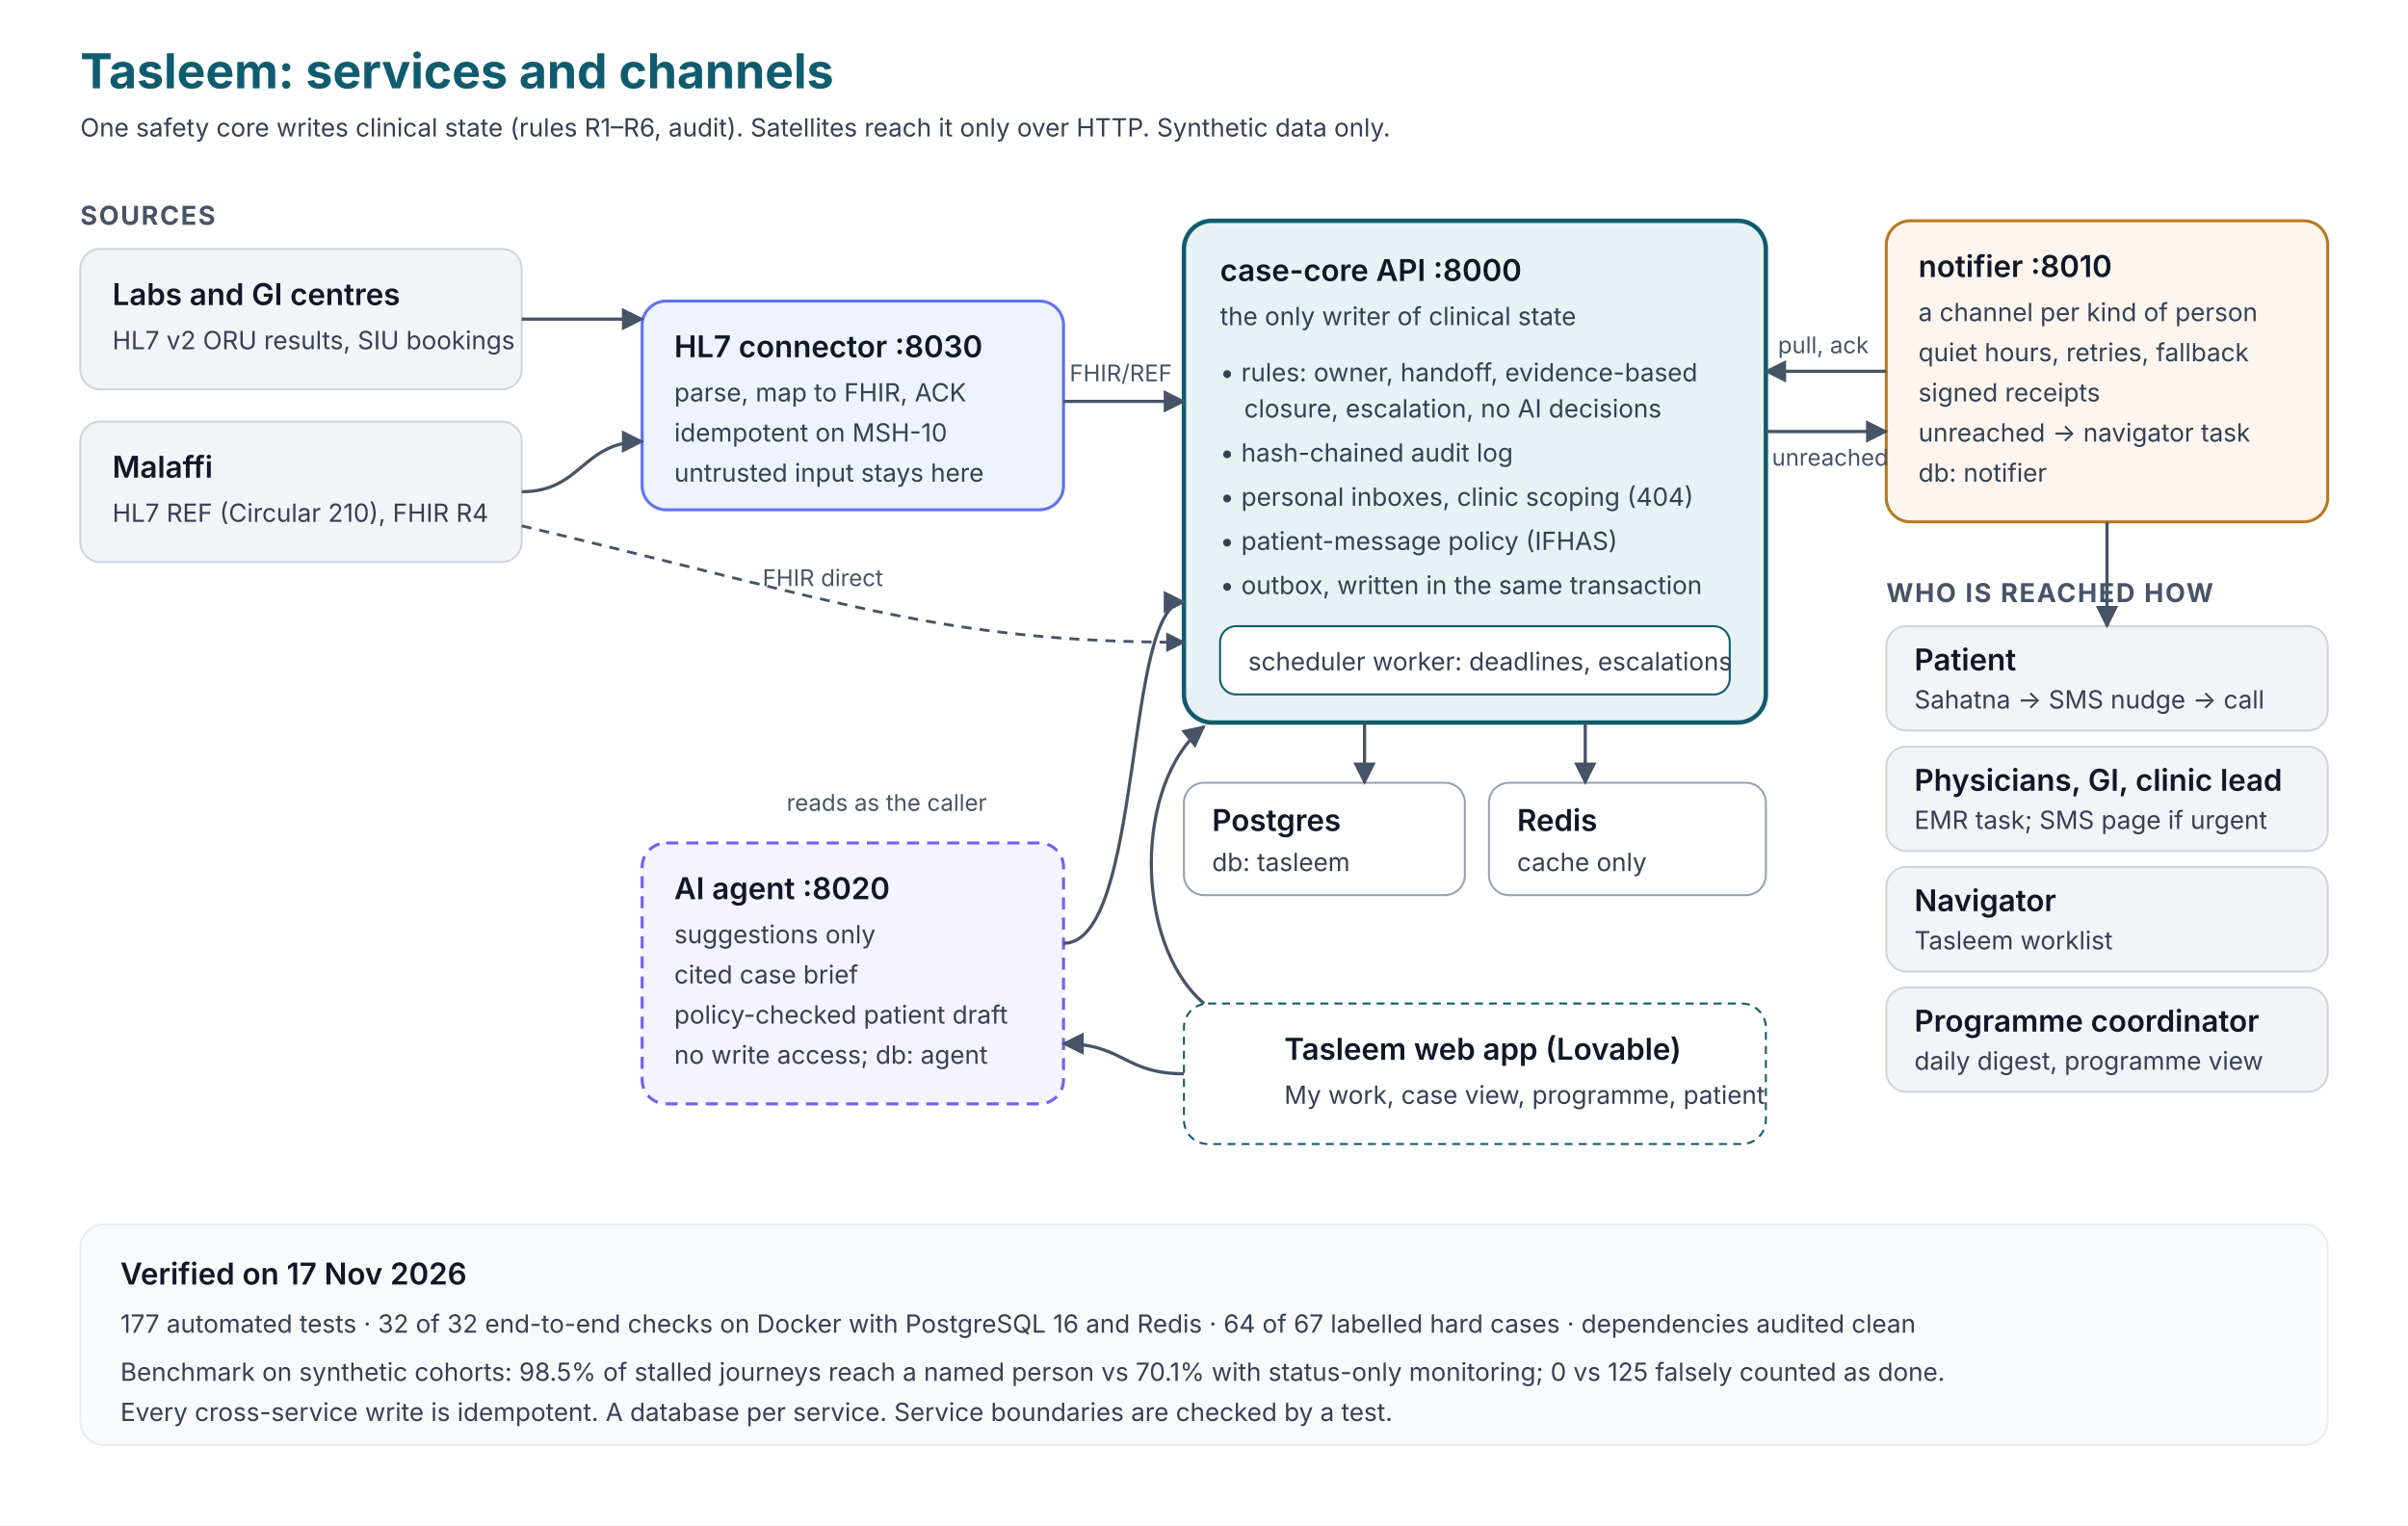
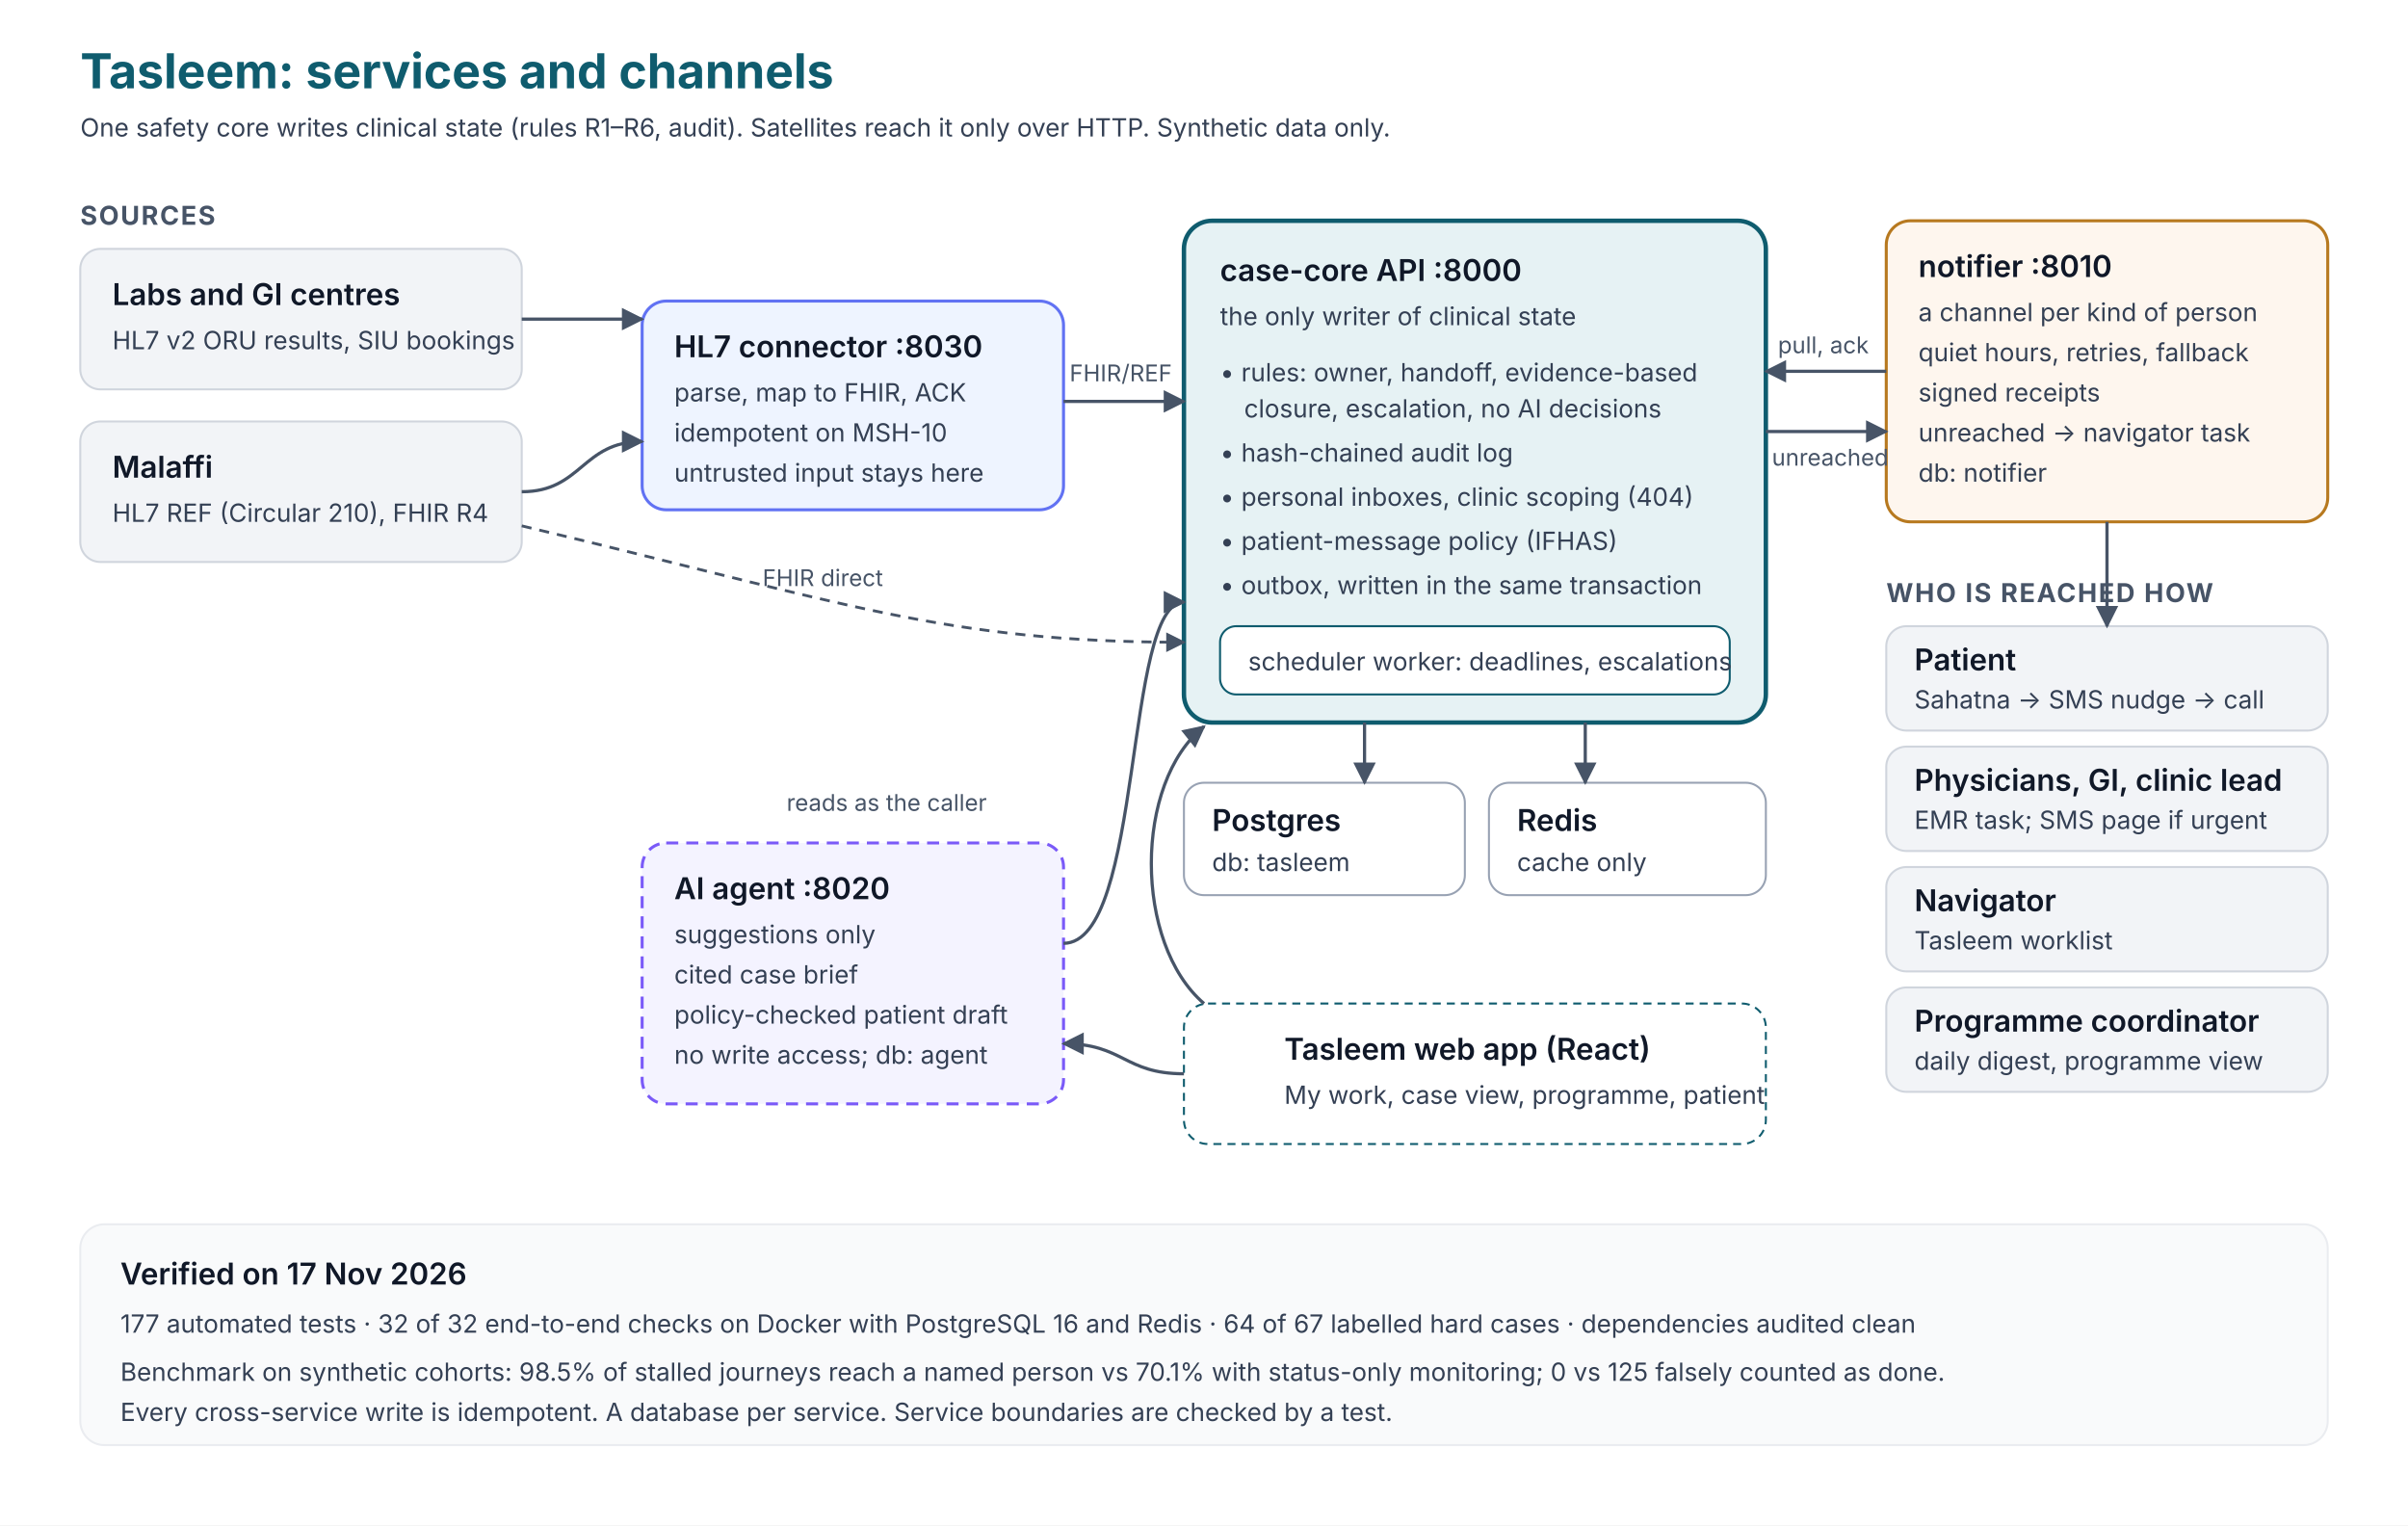
<svg xmlns="http://www.w3.org/2000/svg" viewBox="0 0 1200 760" width="1200" height="760" font-family="Inter, Segoe UI, Arial, sans-serif">
  <defs>
    <marker id="a" viewBox="0 0 10 10" refX="9" refY="5" markerWidth="7" markerHeight="7" orient="auto-start-reverse">
      <path d="M0,0 L10,5 L0,10 z" fill="#475467" />
    </marker>
    <style>
      .t { font-size: 15px; font-weight: 600; fill: #101828; }
      .s { font-size: 12.5px; fill: #344054; }
      .h { font-size: 13px; font-weight: 700; fill: #475467; letter-spacing: .06em; }
      .l { stroke: #475467; stroke-width: 1.6; fill: none; marker-end: url(#a); }
      .ld { stroke: #475467; stroke-width: 1.4; fill: none; stroke-dasharray: 5 4; marker-end: url(#a); }
      .e { font-size: 11.5px; fill: #475467; }
    </style>
  </defs>
  <rect width="1200" height="760" fill="#ffffff" />
  <text x="40" y="44" font-size="24" font-weight="700" fill="#0F5C6E">Tasleem: services and channels</text>
  <text x="40" y="68" class="s">One safety core writes clinical state (rules R1–R6, audit). Satellites reach it only over HTTP. Synthetic data only.</text>
  <text x="40" y="112" class="h">SOURCES</text>
  <rect x="40" y="124" width="220" height="70" rx="10" fill="#F2F4F7" stroke="#D0D5DD" />
  <text x="56" y="152" class="t">Labs and GI centres</text>
  <text x="56" y="174" class="s">HL7 v2 ORU results, SIU bookings</text>
  <rect x="40" y="210" width="220" height="70" rx="10" fill="#F2F4F7" stroke="#D0D5DD" />
  <text x="56" y="238" class="t">Malaffi</text>
  <text x="56" y="260" class="s">HL7 REF (Circular 210), FHIR R4</text>
  <rect x="320" y="150" width="210" height="104" rx="12" fill="#EEF4FF" stroke="#6172F3" stroke-width="1.5" />
  <text x="336" y="178" class="t">HL7 connector :8030</text>
  <text x="336" y="200" class="s">parse, map to FHIR, ACK</text>
  <text x="336" y="220" class="s">idempotent on MSH-10</text>
  <text x="336" y="240" class="s">untrusted input stays here</text>
  <rect x="590" y="110" width="290" height="250" rx="14" fill="#E6F2F4" stroke="#0F5C6E" stroke-width="2.2" />
  <text x="608" y="140" class="t" fill="#0F5C6E">case-core API :8000</text>
  <text x="608" y="162" class="s">the only writer of clinical state</text>
  <text x="608" y="190" class="s">• rules: owner, handoff, evidence-based</text>
  <text x="620" y="208" class="s">closure, escalation, no AI decisions</text>
  <text x="608" y="230" class="s">• hash-chained audit log</text>
  <text x="608" y="252" class="s">• personal inboxes, clinic scoping (404)</text>
  <text x="608" y="274" class="s">• patient-message policy (IFHAS)</text>
  <text x="608" y="296" class="s">• outbox, written in the same transaction</text>
  <rect x="608" y="312" width="254" height="34" rx="8" fill="#ffffff" stroke="#0F5C6E" />
  <text x="622" y="334" class="s">scheduler worker: deadlines, escalations</text>
  <rect x="590" y="390" width="140" height="56" rx="10" fill="#FFFFFF" stroke="#98A2B3" />
  <text x="604" y="414" class="t">Postgres</text>
  <text x="604" y="434" class="s">db: tasleem</text>
  <rect x="742" y="390" width="138" height="56" rx="10" fill="#FFFFFF" stroke="#98A2B3" />
  <text x="756" y="414" class="t">Redis</text>
  <text x="756" y="434" class="s">cache only</text>
  <rect x="320" y="420" width="210" height="130" rx="12" fill="#F4F3FF" stroke="#7A5AF8" stroke-width="1.5" stroke-dasharray="6 4" />
  <text x="336" y="448" class="t">AI agent :8020</text>
  <text x="336" y="470" class="s">suggestions only</text>
  <text x="336" y="490" class="s">cited case brief</text>
  <text x="336" y="510" class="s">policy-checked patient draft</text>
  <text x="336" y="530" class="s">no write access; db: agent</text>
  <rect x="940" y="110" width="220" height="150" rx="12" fill="#FEF6EE" stroke="#B7791F" stroke-width="1.5" />
  <text x="956" y="138" class="t">notifier :8010</text>
  <text x="956" y="160" class="s">a channel per kind of person</text>
  <text x="956" y="180" class="s">quiet hours, retries, fallback</text>
  <text x="956" y="200" class="s">signed receipts</text>
  <text x="956" y="220" class="s">unreached → navigator task</text>
  <text x="956" y="240" class="s">db: notifier</text>
  <text x="940" y="300" class="h">WHO IS REACHED HOW</text>
  <rect x="940" y="312" width="220" height="52" rx="10" fill="#F2F4F7" stroke="#D0D5DD" />
  <text x="954" y="334" class="t">Patient</text>
  <text x="954" y="353" class="s">Sahatna → SMS nudge → call</text>
  <rect x="940" y="372" width="220" height="52" rx="10" fill="#F2F4F7" stroke="#D0D5DD" />
  <text x="954" y="394" class="t">Physicians, GI, clinic lead</text>
  <text x="954" y="413" class="s">EMR task; SMS page if urgent</text>
  <rect x="940" y="432" width="220" height="52" rx="10" fill="#F2F4F7" stroke="#D0D5DD" />
  <text x="954" y="454" class="t">Navigator</text>
  <text x="954" y="473" class="s">Tasleem worklist</text>
  <rect x="940" y="492" width="220" height="52" rx="10" fill="#F2F4F7" stroke="#D0D5DD" />
  <text x="954" y="514" class="t">Programme coordinator</text>
  <text x="954" y="533" class="s">daily digest, programme view</text>
  <rect x="590" y="500" width="290" height="70" rx="12" fill="#FFFFFF" stroke="#0F5C6E" stroke-dasharray="4 3" />
-   <text x="640" y="528" class="t">Tasleem web app (Lovable)</text>
+   <text x="640" y="528" class="t">Tasleem web app (React)</text>
  <text x="640" y="550" class="s">My work, case view, programme, patient</text>
  <path class="l" d="M260,159 H320" />
  <path class="l" d="M260,245 C290,245 290,220 320,220" />
  <path class="l" d="M530,200 H590" />
  <text x="533" y="190" class="e">FHIR/REF</text>
  <path class="ld" d="M260,262 C420,300 470,320 590,320" />
  <text x="380" y="292" class="e">FHIR direct</text>
  <path class="l" d="M940,185 H880" />
  <text x="886" y="176" class="e">pull, ack</text>
  <path class="l" d="M880,215 H940" />
  <text x="883" y="232" class="e" font-size="10.5">unreached</text>
  <path class="l" d="M1050,260 V312" />
  <path class="l" d="M680,360 V390" />
  <path class="l" d="M790,360 V390" />
  <path class="l" d="M530,470 C570,470 560,300 590,300" />
  <text x="392" y="404" class="e">reads as the caller</text>
  <path class="l" d="M600,500 C565,470 565,390 600,362" />
  <path class="l" d="M590,535 C560,535 560,520 530,520" />
  <rect x="40" y="610" width="1120" height="110" rx="12" fill="#F9FAFB" stroke="#EAECF0" />
  <text x="60" y="640" class="t">Verified on 17 Nov 2026</text>
  <text x="60" y="664" class="s">177 automated tests · 32 of 32 end-to-end checks on Docker with PostgreSQL 16 and Redis · 64 of 67 labelled hard cases · dependencies audited clean</text>
  <text x="60" y="688" class="s">Benchmark on synthetic cohorts: 98.5% of stalled journeys reach a named person vs 70.1% with status-only monitoring; 0 vs 125 falsely counted as done.</text>
  <text x="60" y="708" class="s">Every cross-service write is idempotent. A database per service. Service boundaries are checked by a test.</text>
</svg>
